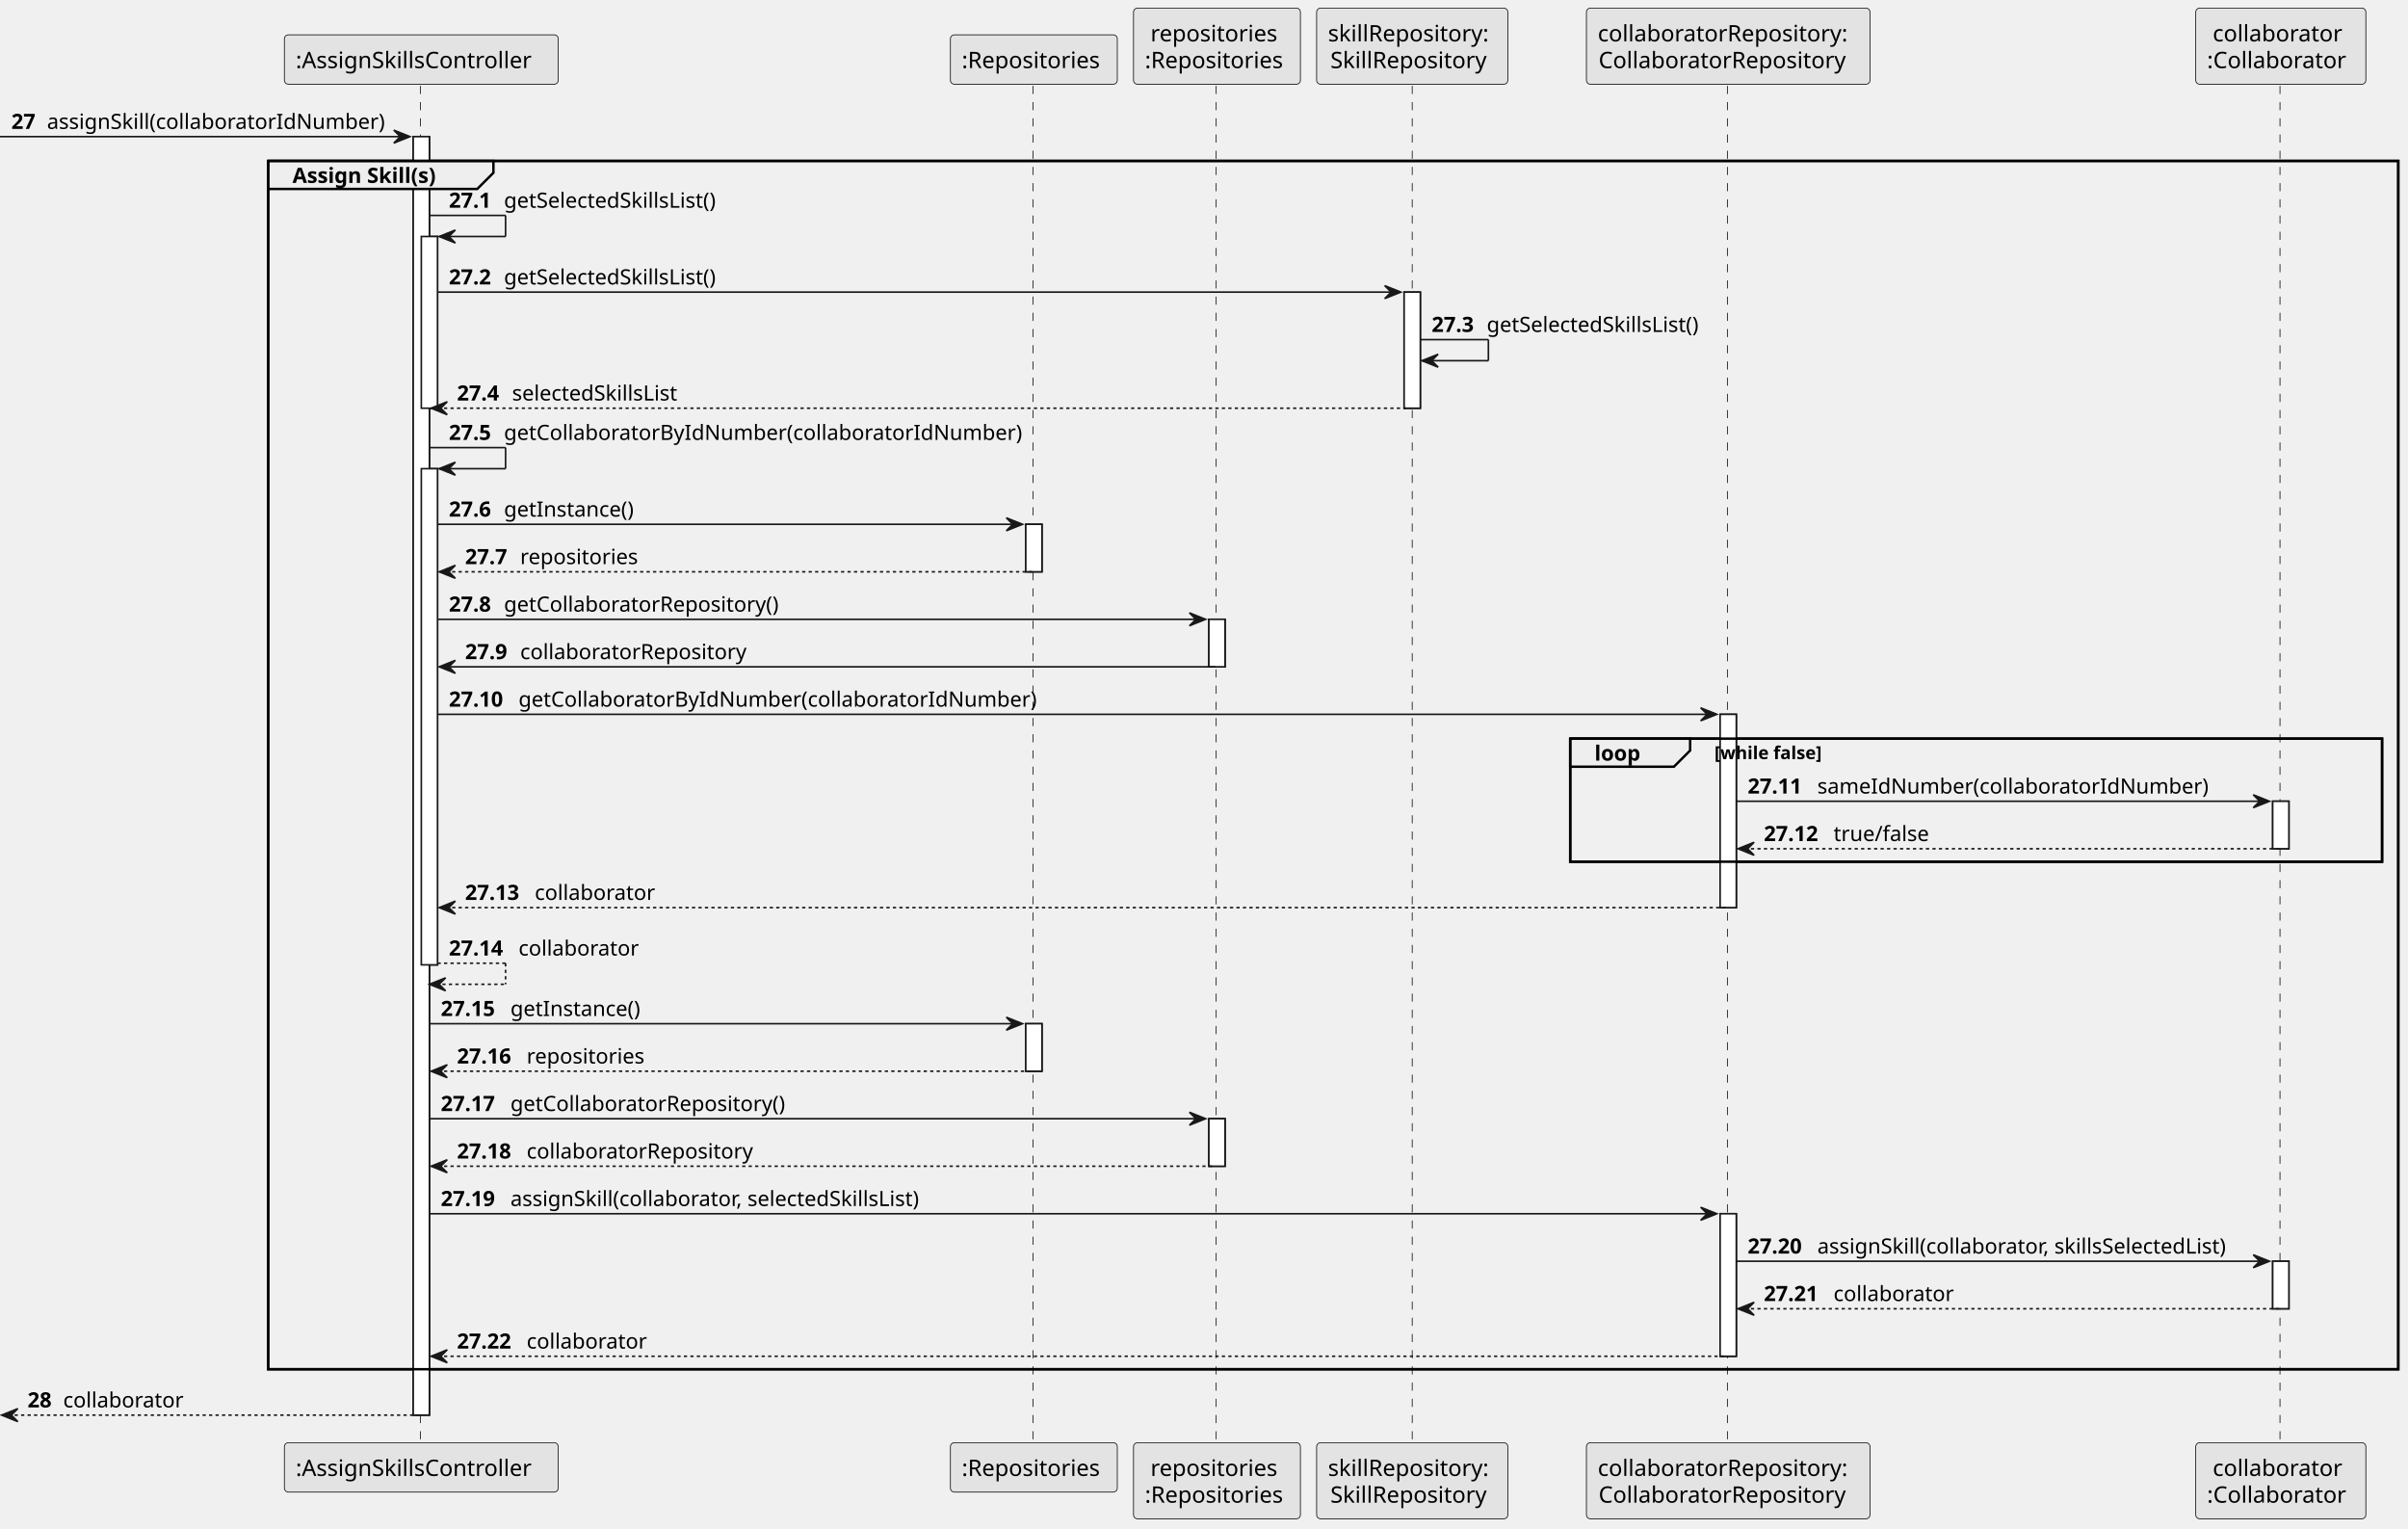
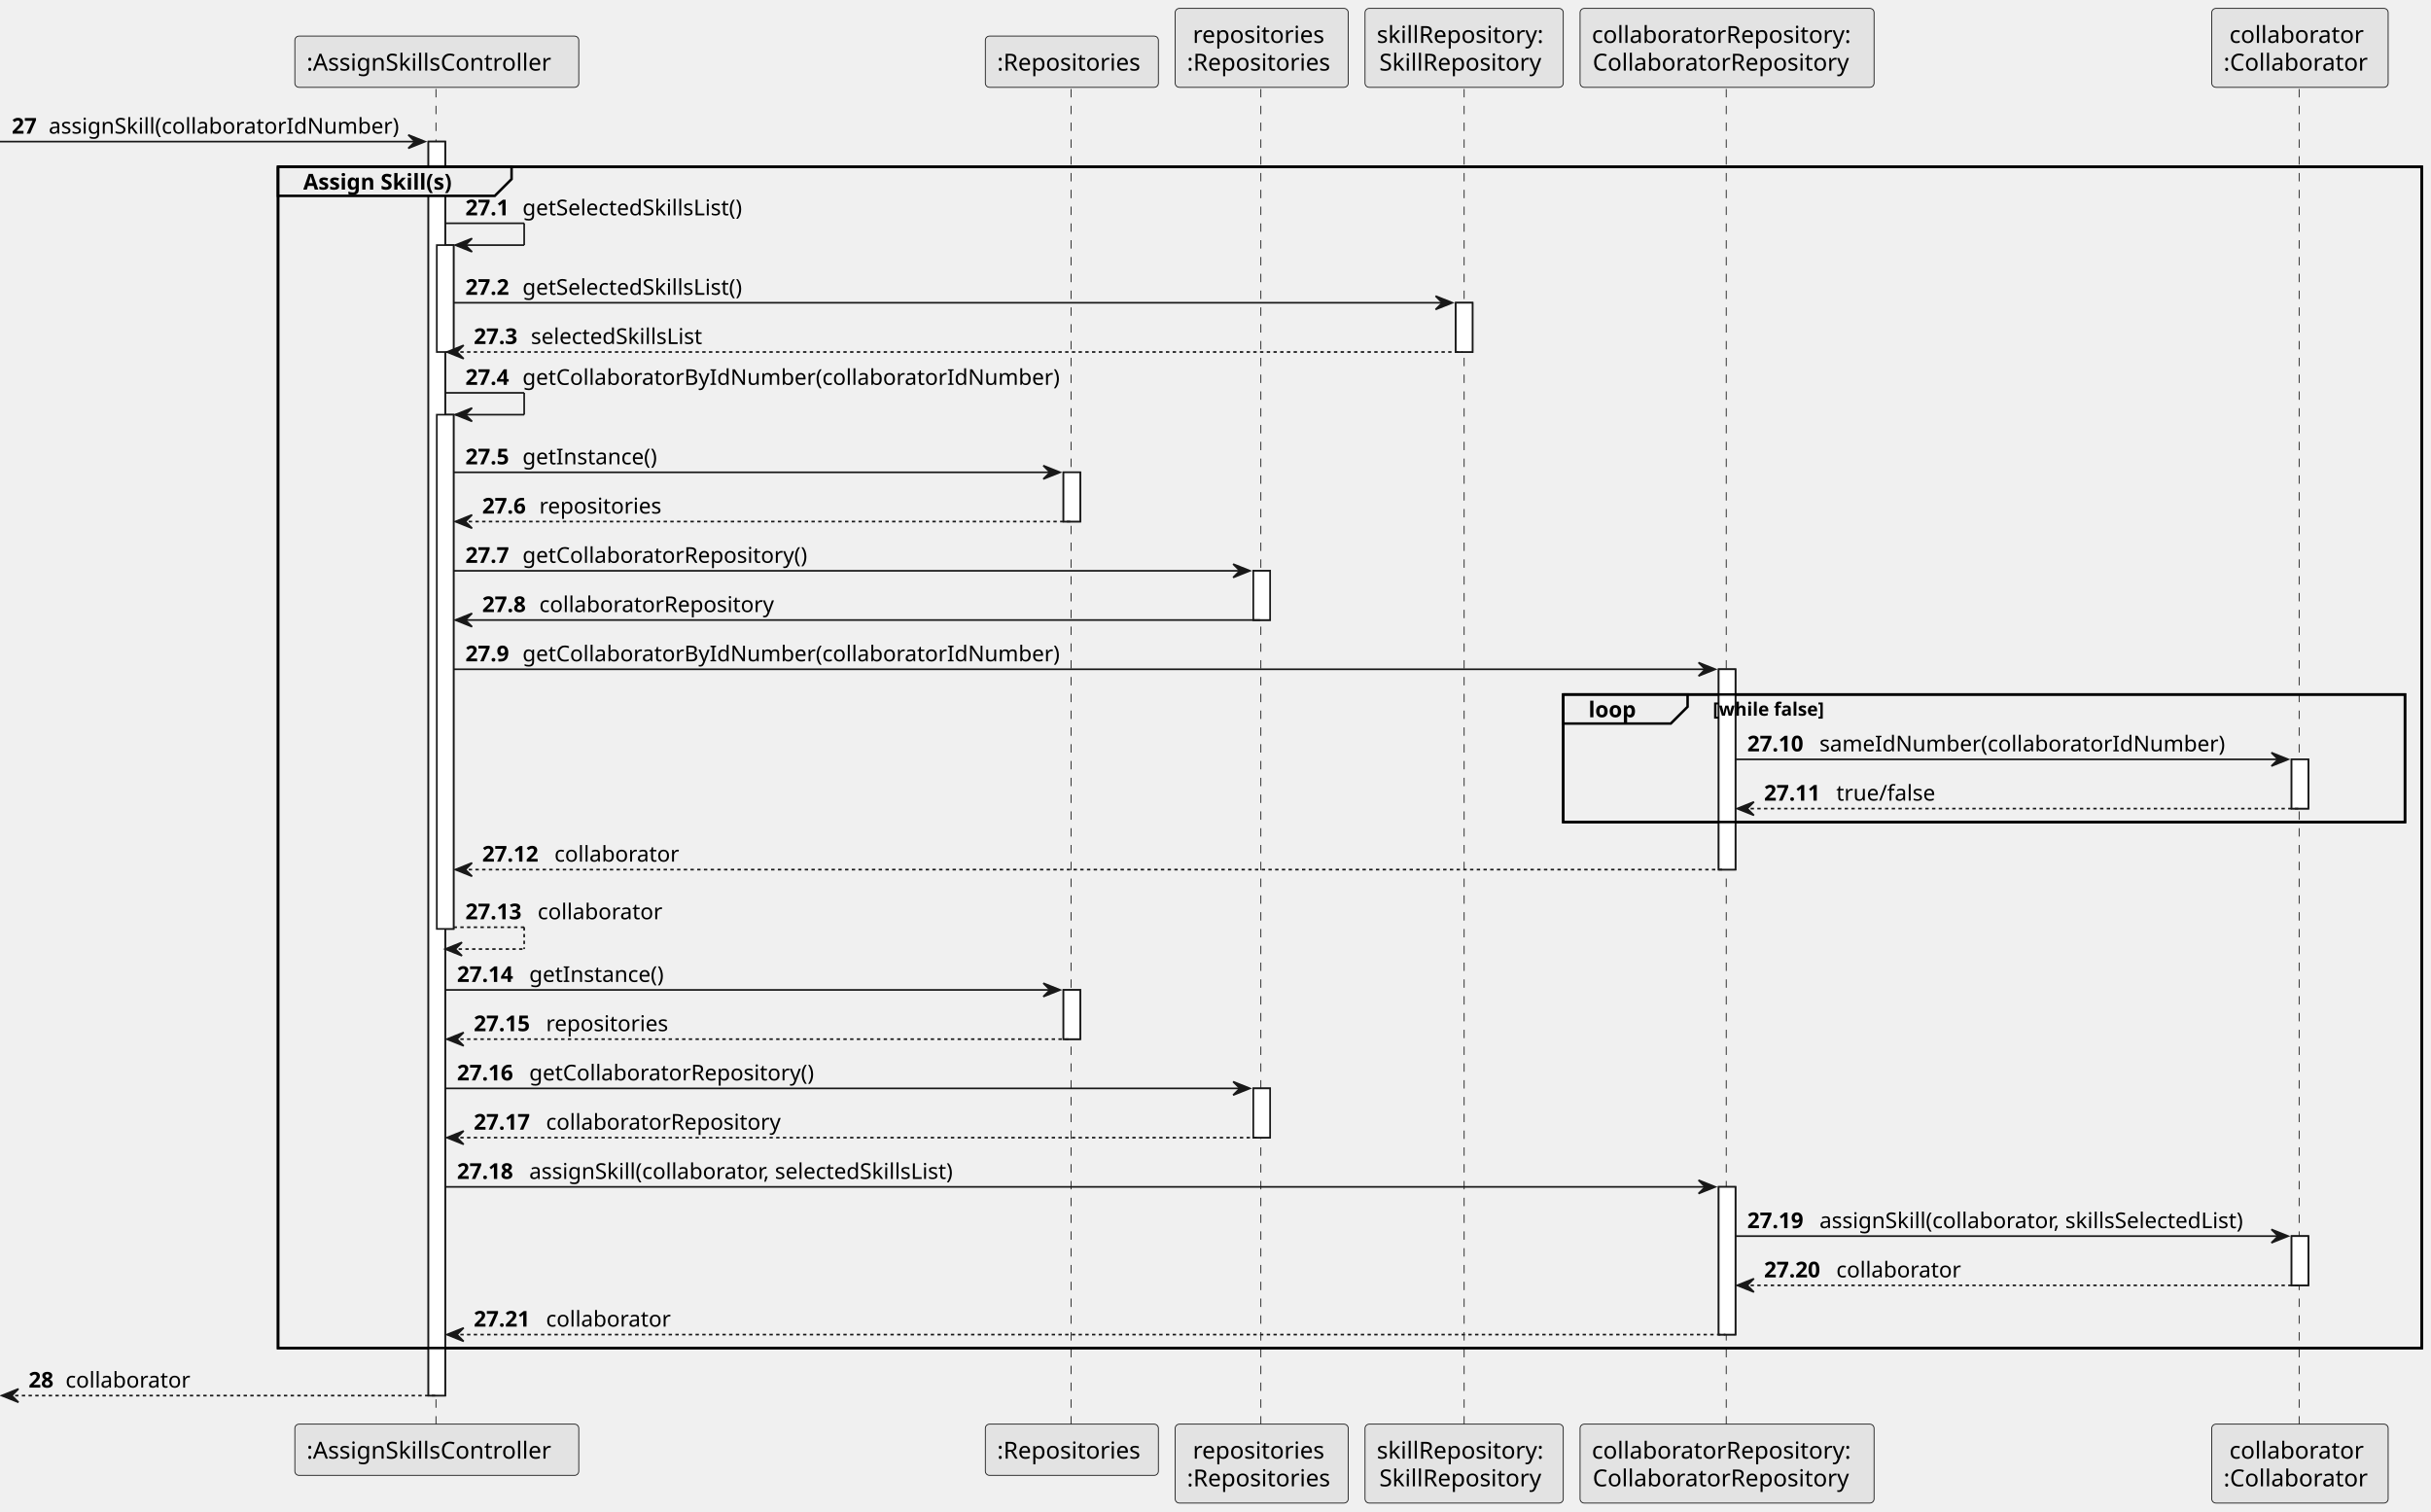
- <svg xmlns="http://www.w3.org/2000/svg" contentStyleType="text/css" height="943px" preserveAspectRatio="none" style="width:1486px;height:943px;background:#FFFFFF;" version="1.1" viewBox="0 0 1486 943" width="1486px" zoomAndPan="magnify">
+ <svg xmlns="http://www.w3.org/2000/svg" contentStyleType="text/css" height="900px" preserveAspectRatio="none" style="width:1447px;height:900px;background:#FFFFFF;" version="1.1" viewBox="0 0 1447 900" width="1447px" zoomAndPan="magnify">
  <defs />
  <g>
-     <rect fill="#FFFFFF" height="788.764" style="stroke:#181818;stroke-width:1.0;" width="10" x="255" y="84.287" />
-     <rect fill="#FFFFFF" height="105.932" style="stroke:#181818;stroke-width:1.0;" width="10" x="260" y="145.908" />
-     <rect fill="#FFFFFF" height="306.106" style="stroke:#181818;stroke-width:1.0;" width="10" x="260" y="289.15" />
-     <rect fill="#FFFFFF" height="29.311" style="stroke:#181818;stroke-width:1.0;" width="10" x="633" y="323.461" />
-     <rect fill="#FFFFFF" height="29.311" style="stroke:#181818;stroke-width:1.0;" width="10" x="633" y="631.566" />
-     <rect fill="#FFFFFF" height="29.311" style="stroke:#181818;stroke-width:1.0;" width="10" x="746" y="382.082" />
-     <rect fill="#FFFFFF" height="29.311" style="stroke:#181818;stroke-width:1.0;" width="10" x="746" y="690.188" />
-     <rect fill="#FFFFFF" height="71.621" style="stroke:#181818;stroke-width:1.0;" width="10" x="866.5" y="180.219" />
-     <rect fill="#FFFFFF" height="119.242" style="stroke:#181818;stroke-width:1.0;" width="10" x="1061.5" y="440.703" />
-     <rect fill="#FFFFFF" height="87.932" style="stroke:#181818;stroke-width:1.0;" width="10" x="1061.5" y="748.809" />
-     <rect fill="#FFFFFF" height="29.311" style="stroke:#181818;stroke-width:1.0;" width="10" x="1402.5" y="494.324" />
-     <rect fill="#FFFFFF" height="29.311" style="stroke:#181818;stroke-width:1.0;" width="10" x="1402.5" y="778.119" />
-     <rect fill="none" height="745.453" style="stroke:#000000;stroke-width:1.5;" width="1314.5" x="165.5" y="99.287" />
-     <rect fill="none" height="75.932" style="stroke:#000000;stroke-width:1.5;" width="501" x="969" y="455.703" />
-     <line style="stroke:#181818;stroke-width:0.5;stroke-dasharray:5.0,5.0;" x1="259.5" x2="259.5" y1="52.977" y2="891.051" />
-     <line style="stroke:#181818;stroke-width:0.5;stroke-dasharray:5.0,5.0;" x1="637.5" x2="637.5" y1="52.977" y2="891.051" />
-     <line style="stroke:#181818;stroke-width:0.5;stroke-dasharray:5.0,5.0;" x1="750.5" x2="750.5" y1="52.977" y2="891.051" />
-     <line style="stroke:#181818;stroke-width:0.5;stroke-dasharray:5.0,5.0;" x1="871.5" x2="871.5" y1="52.977" y2="891.051" />
-     <line style="stroke:#181818;stroke-width:0.5;stroke-dasharray:5.0,5.0;" x1="1066" x2="1066" y1="52.977" y2="891.051" />
-     <line style="stroke:#181818;stroke-width:0.5;stroke-dasharray:5.0,5.0;" x1="1407" x2="1407" y1="52.977" y2="891.051" />
+     <rect fill="#FFFFFF" height="746.453" style="stroke:#181818;stroke-width:1.0;" width="10" x="255" y="84.287" />
+     <rect fill="#FFFFFF" height="63.621" style="stroke:#181818;stroke-width:1.0;" width="10" x="260" y="145.908" />
+     <rect fill="#FFFFFF" height="306.106" style="stroke:#181818;stroke-width:1.0;" width="10" x="260" y="246.84" />
+     <rect fill="#FFFFFF" height="29.311" style="stroke:#181818;stroke-width:1.0;" width="10" x="633" y="281.15" />
+     <rect fill="#FFFFFF" height="29.311" style="stroke:#181818;stroke-width:1.0;" width="10" x="633" y="589.256" />
+     <rect fill="#FFFFFF" height="29.311" style="stroke:#181818;stroke-width:1.0;" width="10" x="746" y="339.772" />
+     <rect fill="#FFFFFF" height="29.311" style="stroke:#181818;stroke-width:1.0;" width="10" x="746" y="647.877" />
+     <rect fill="#FFFFFF" height="29.311" style="stroke:#181818;stroke-width:1.0;" width="10" x="866.5" y="180.219" />
+     <rect fill="#FFFFFF" height="119.242" style="stroke:#181818;stroke-width:1.0;" width="10" x="1023" y="398.393" />
+     <rect fill="#FFFFFF" height="87.932" style="stroke:#181818;stroke-width:1.0;" width="10" x="1023" y="706.498" />
+     <rect fill="#FFFFFF" height="29.311" style="stroke:#181818;stroke-width:1.0;" width="10" x="1364" y="452.014" />
+     <rect fill="#FFFFFF" height="29.311" style="stroke:#181818;stroke-width:1.0;" width="10" x="1364" y="735.809" />
+     <rect fill="none" height="703.143" style="stroke:#000000;stroke-width:1.5;" width="1276" x="165.5" y="99.287" />
+     <rect fill="none" height="75.932" style="stroke:#000000;stroke-width:1.5;" width="501" x="930.5" y="413.393" />
+     <line style="stroke:#181818;stroke-width:0.5;stroke-dasharray:5.0,5.0;" x1="259.5" x2="259.5" y1="52.977" y2="848.74" />
+     <line style="stroke:#181818;stroke-width:0.5;stroke-dasharray:5.0,5.0;" x1="637.5" x2="637.5" y1="52.977" y2="848.74" />
+     <line style="stroke:#181818;stroke-width:0.5;stroke-dasharray:5.0,5.0;" x1="750.5" x2="750.5" y1="52.977" y2="848.74" />
+     <line style="stroke:#181818;stroke-width:0.5;stroke-dasharray:5.0,5.0;" x1="871.5" x2="871.5" y1="52.977" y2="848.74" />
+     <line style="stroke:#181818;stroke-width:0.5;stroke-dasharray:5.0,5.0;" x1="1027.5" x2="1027.5" y1="52.977" y2="848.74" />
+     <line style="stroke:#181818;stroke-width:0.5;stroke-dasharray:5.0,5.0;" x1="1368.5" x2="1368.5" y1="52.977" y2="848.74" />
    <rect fill="#E3E3E3" height="30.488" rx="2.5" ry="2.5" style="stroke:#181818;stroke-width:0.5;" width="169" x="175.5" y="21.488" />
    <text fill="#000000" font-family="sans-serif" font-size="14" lengthAdjust="spacing" textLength="155" x="182.5" y="42.023">:AssignSkillsController</text>
-     <rect fill="#E3E3E3" height="30.488" rx="2.5" ry="2.5" style="stroke:#181818;stroke-width:0.5;" width="169" x="175.5" y="890.051" />
-     <text fill="#000000" font-family="sans-serif" font-size="14" lengthAdjust="spacing" textLength="155" x="182.5" y="910.586">:AssignSkillsController</text>
+     <rect fill="#E3E3E3" height="30.488" rx="2.5" ry="2.5" style="stroke:#181818;stroke-width:0.5;" width="169" x="175.5" y="847.74" />
+     <text fill="#000000" font-family="sans-serif" font-size="14" lengthAdjust="spacing" textLength="155" x="182.5" y="868.275">:AssignSkillsController</text>
    <rect fill="#E3E3E3" height="30.488" rx="2.5" ry="2.5" style="stroke:#181818;stroke-width:0.5;" width="103" x="586.5" y="21.488" />
    <text fill="#000000" font-family="sans-serif" font-size="14" lengthAdjust="spacing" textLength="89" x="593.5" y="42.023">:Repositories</text>
-     <rect fill="#E3E3E3" height="30.488" rx="2.5" ry="2.5" style="stroke:#181818;stroke-width:0.5;" width="103" x="586.5" y="890.051" />
-     <text fill="#000000" font-family="sans-serif" font-size="14" lengthAdjust="spacing" textLength="89" x="593.5" y="910.586">:Repositories</text>
+     <rect fill="#E3E3E3" height="30.488" rx="2.5" ry="2.5" style="stroke:#181818;stroke-width:0.5;" width="103" x="586.5" y="847.74" />
+     <text fill="#000000" font-family="sans-serif" font-size="14" lengthAdjust="spacing" textLength="89" x="593.5" y="868.275">:Repositories</text>
    <rect fill="#E3E3E3" height="46.977" rx="2.5" ry="2.5" style="stroke:#181818;stroke-width:0.5;" width="103" x="699.5" y="5" />
    <text fill="#000000" font-family="sans-serif" font-size="14" lengthAdjust="spacing" textLength="82" x="710" y="25.535">repositories</text>
    <text fill="#000000" font-family="sans-serif" font-size="14" lengthAdjust="spacing" textLength="89" x="706.5" y="42.023">:Repositories</text>
-     <rect fill="#E3E3E3" height="46.977" rx="2.5" ry="2.5" style="stroke:#181818;stroke-width:0.5;" width="103" x="699.5" y="890.051" />
-     <text fill="#000000" font-family="sans-serif" font-size="14" lengthAdjust="spacing" textLength="82" x="710" y="910.586">repositories</text>
-     <text fill="#000000" font-family="sans-serif" font-size="14" lengthAdjust="spacing" textLength="89" x="706.5" y="927.074">:Repositories</text>
+     <rect fill="#E3E3E3" height="46.977" rx="2.5" ry="2.5" style="stroke:#181818;stroke-width:0.5;" width="103" x="699.5" y="847.74" />
+     <text fill="#000000" font-family="sans-serif" font-size="14" lengthAdjust="spacing" textLength="82" x="710" y="868.275">repositories</text>
+     <text fill="#000000" font-family="sans-serif" font-size="14" lengthAdjust="spacing" textLength="89" x="706.5" y="884.764">:Repositories</text>
    <rect fill="#E3E3E3" height="46.977" rx="2.5" ry="2.5" style="stroke:#181818;stroke-width:0.5;" width="118" x="812.5" y="5" />
    <text fill="#000000" font-family="sans-serif" font-size="14" lengthAdjust="spacing" textLength="104" x="819.5" y="25.535">skillRepository:</text>
    <text fill="#000000" font-family="sans-serif" font-size="14" lengthAdjust="spacing" textLength="101" x="821" y="42.023">SkillRepository</text>
-     <rect fill="#E3E3E3" height="46.977" rx="2.5" ry="2.5" style="stroke:#181818;stroke-width:0.5;" width="118" x="812.5" y="890.051" />
-     <text fill="#000000" font-family="sans-serif" font-size="14" lengthAdjust="spacing" textLength="104" x="819.5" y="910.586">skillRepository:</text>
-     <text fill="#000000" font-family="sans-serif" font-size="14" lengthAdjust="spacing" textLength="101" x="821" y="927.074">SkillRepository</text>
-     <rect fill="#E3E3E3" height="46.977" rx="2.5" ry="2.5" style="stroke:#181818;stroke-width:0.5;" width="175" x="979" y="5" />
-     <text fill="#000000" font-family="sans-serif" font-size="14" lengthAdjust="spacing" textLength="161" x="986" y="25.535">collaboratorRepository:</text>
-     <text fill="#000000" font-family="sans-serif" font-size="14" lengthAdjust="spacing" textLength="160" x="986.5" y="42.023">CollaboratorRepository</text>
-     <rect fill="#E3E3E3" height="46.977" rx="2.5" ry="2.5" style="stroke:#181818;stroke-width:0.5;" width="175" x="979" y="890.051" />
-     <text fill="#000000" font-family="sans-serif" font-size="14" lengthAdjust="spacing" textLength="161" x="986" y="910.586">collaboratorRepository:</text>
-     <text fill="#000000" font-family="sans-serif" font-size="14" lengthAdjust="spacing" textLength="160" x="986.5" y="927.074">CollaboratorRepository</text>
-     <rect fill="#E3E3E3" height="46.977" rx="2.5" ry="2.5" style="stroke:#181818;stroke-width:0.5;" width="105" x="1355" y="5" />
-     <text fill="#000000" font-family="sans-serif" font-size="14" lengthAdjust="spacing" textLength="84" x="1365.5" y="25.535">collaborator</text>
-     <text fill="#000000" font-family="sans-serif" font-size="14" lengthAdjust="spacing" textLength="91" x="1362" y="42.023">:Collaborator</text>
-     <rect fill="#E3E3E3" height="46.977" rx="2.5" ry="2.5" style="stroke:#181818;stroke-width:0.5;" width="105" x="1355" y="890.051" />
-     <text fill="#000000" font-family="sans-serif" font-size="14" lengthAdjust="spacing" textLength="84" x="1365.5" y="910.586">collaborator</text>
-     <text fill="#000000" font-family="sans-serif" font-size="14" lengthAdjust="spacing" textLength="91" x="1362" y="927.074">:Collaborator</text>
-     <rect fill="#FFFFFF" height="788.764" style="stroke:#181818;stroke-width:1.0;" width="10" x="255" y="84.287" />
-     <rect fill="#FFFFFF" height="105.932" style="stroke:#181818;stroke-width:1.0;" width="10" x="260" y="145.908" />
-     <rect fill="#FFFFFF" height="306.106" style="stroke:#181818;stroke-width:1.0;" width="10" x="260" y="289.15" />
-     <rect fill="#FFFFFF" height="29.311" style="stroke:#181818;stroke-width:1.0;" width="10" x="633" y="323.461" />
-     <rect fill="#FFFFFF" height="29.311" style="stroke:#181818;stroke-width:1.0;" width="10" x="633" y="631.566" />
-     <rect fill="#FFFFFF" height="29.311" style="stroke:#181818;stroke-width:1.0;" width="10" x="746" y="382.082" />
-     <rect fill="#FFFFFF" height="29.311" style="stroke:#181818;stroke-width:1.0;" width="10" x="746" y="690.188" />
-     <rect fill="#FFFFFF" height="71.621" style="stroke:#181818;stroke-width:1.0;" width="10" x="866.5" y="180.219" />
-     <rect fill="#FFFFFF" height="119.242" style="stroke:#181818;stroke-width:1.0;" width="10" x="1061.5" y="440.703" />
-     <rect fill="#FFFFFF" height="87.932" style="stroke:#181818;stroke-width:1.0;" width="10" x="1061.5" y="748.809" />
-     <rect fill="#FFFFFF" height="29.311" style="stroke:#181818;stroke-width:1.0;" width="10" x="1402.5" y="494.324" />
-     <rect fill="#FFFFFF" height="29.311" style="stroke:#181818;stroke-width:1.0;" width="10" x="1402.5" y="778.119" />
+     <rect fill="#E3E3E3" height="46.977" rx="2.5" ry="2.5" style="stroke:#181818;stroke-width:0.5;" width="118" x="812.5" y="847.74" />
+     <text fill="#000000" font-family="sans-serif" font-size="14" lengthAdjust="spacing" textLength="104" x="819.5" y="868.275">skillRepository:</text>
+     <text fill="#000000" font-family="sans-serif" font-size="14" lengthAdjust="spacing" textLength="101" x="821" y="884.764">SkillRepository</text>
+     <rect fill="#E3E3E3" height="46.977" rx="2.5" ry="2.5" style="stroke:#181818;stroke-width:0.5;" width="175" x="940.5" y="5" />
+     <text fill="#000000" font-family="sans-serif" font-size="14" lengthAdjust="spacing" textLength="161" x="947.5" y="25.535">collaboratorRepository:</text>
+     <text fill="#000000" font-family="sans-serif" font-size="14" lengthAdjust="spacing" textLength="160" x="948" y="42.023">CollaboratorRepository</text>
+     <rect fill="#E3E3E3" height="46.977" rx="2.5" ry="2.5" style="stroke:#181818;stroke-width:0.5;" width="175" x="940.5" y="847.74" />
+     <text fill="#000000" font-family="sans-serif" font-size="14" lengthAdjust="spacing" textLength="161" x="947.5" y="868.275">collaboratorRepository:</text>
+     <text fill="#000000" font-family="sans-serif" font-size="14" lengthAdjust="spacing" textLength="160" x="948" y="884.764">CollaboratorRepository</text>
+     <rect fill="#E3E3E3" height="46.977" rx="2.5" ry="2.5" style="stroke:#181818;stroke-width:0.5;" width="105" x="1316.5" y="5" />
+     <text fill="#000000" font-family="sans-serif" font-size="14" lengthAdjust="spacing" textLength="84" x="1327" y="25.535">collaborator</text>
+     <text fill="#000000" font-family="sans-serif" font-size="14" lengthAdjust="spacing" textLength="91" x="1323.5" y="42.023">:Collaborator</text>
+     <rect fill="#E3E3E3" height="46.977" rx="2.5" ry="2.5" style="stroke:#181818;stroke-width:0.5;" width="105" x="1316.5" y="847.74" />
+     <text fill="#000000" font-family="sans-serif" font-size="14" lengthAdjust="spacing" textLength="84" x="1327" y="868.275">collaborator</text>
+     <text fill="#000000" font-family="sans-serif" font-size="14" lengthAdjust="spacing" textLength="91" x="1323.5" y="884.764">:Collaborator</text>
+     <rect fill="#FFFFFF" height="746.453" style="stroke:#181818;stroke-width:1.0;" width="10" x="255" y="84.287" />
+     <rect fill="#FFFFFF" height="63.621" style="stroke:#181818;stroke-width:1.0;" width="10" x="260" y="145.908" />
+     <rect fill="#FFFFFF" height="306.106" style="stroke:#181818;stroke-width:1.0;" width="10" x="260" y="246.84" />
+     <rect fill="#FFFFFF" height="29.311" style="stroke:#181818;stroke-width:1.0;" width="10" x="633" y="281.15" />
+     <rect fill="#FFFFFF" height="29.311" style="stroke:#181818;stroke-width:1.0;" width="10" x="633" y="589.256" />
+     <rect fill="#FFFFFF" height="29.311" style="stroke:#181818;stroke-width:1.0;" width="10" x="746" y="339.772" />
+     <rect fill="#FFFFFF" height="29.311" style="stroke:#181818;stroke-width:1.0;" width="10" x="746" y="647.877" />
+     <rect fill="#FFFFFF" height="29.311" style="stroke:#181818;stroke-width:1.0;" width="10" x="866.5" y="180.219" />
+     <rect fill="#FFFFFF" height="119.242" style="stroke:#181818;stroke-width:1.0;" width="10" x="1023" y="398.393" />
+     <rect fill="#FFFFFF" height="87.932" style="stroke:#181818;stroke-width:1.0;" width="10" x="1023" y="706.498" />
+     <rect fill="#FFFFFF" height="29.311" style="stroke:#181818;stroke-width:1.0;" width="10" x="1364" y="452.014" />
+     <rect fill="#FFFFFF" height="29.311" style="stroke:#181818;stroke-width:1.0;" width="10" x="1364" y="735.809" />
    <polygon fill="#181818" points="243,80.287,253,84.287,243,88.287,247,84.287" style="stroke:#181818;stroke-width:1.0;" />
    <line style="stroke:#181818;stroke-width:1.0;" x1="0" x2="249" y1="84.287" y2="84.287" />
    <text fill="#000000" font-family="sans-serif" font-size="13" font-weight="bold" lengthAdjust="spacing" textLength="18" x="7" y="79.545">27</text>
    <text fill="#000000" font-family="sans-serif" font-size="13" lengthAdjust="spacing" textLength="214" x="29" y="79.545">assignSkill(collaboratorIdNumber)</text>
    <path d="M165.5,99.287 L304.5,99.287 L304.5,106.598 L294.5,116.598 L165.5,116.598 L165.5,99.287 " fill="#EEEEEE" style="stroke:#000000;stroke-width:1.5;" />
-     <rect fill="none" height="745.453" style="stroke:#000000;stroke-width:1.5;" width="1314.5" x="165.5" y="99.287" />
+     <rect fill="none" height="703.143" style="stroke:#000000;stroke-width:1.5;" width="1276" x="165.5" y="99.287" />
    <text fill="#000000" font-family="sans-serif" font-size="13" font-weight="bold" lengthAdjust="spacing" textLength="94" x="180.5" y="112.856">Assign Skill(s)</text>
    <line style="stroke:#181818;stroke-width:1.0;" x1="265" x2="312" y1="132.908" y2="132.908" />
    <line style="stroke:#181818;stroke-width:1.0;" x1="312" x2="312" y1="132.908" y2="145.908" />
    <line style="stroke:#181818;stroke-width:1.0;" x1="271" x2="312" y1="145.908" y2="145.908" />
    <polygon fill="#181818" points="281,141.908,271,145.908,281,149.908,277,145.908" style="stroke:#181818;stroke-width:1.0;" />
    <text fill="#000000" font-family="sans-serif" font-size="13" font-weight="bold" lengthAdjust="spacing" textLength="30" x="277" y="128.166">27.1</text>
    <text fill="#000000" font-family="sans-serif" font-size="13" lengthAdjust="spacing" textLength="137" x="311" y="128.166">getSelectedSkillsList()</text>
    <polygon fill="#181818" points="854.5,176.219,864.5,180.219,854.5,184.219,858.5,180.219" style="stroke:#181818;stroke-width:1.0;" />
    <line style="stroke:#181818;stroke-width:1.0;" x1="270" x2="860.5" y1="180.219" y2="180.219" />
    <text fill="#000000" font-family="sans-serif" font-size="13" font-weight="bold" lengthAdjust="spacing" textLength="30" x="277" y="175.477">27.2</text>
    <text fill="#000000" font-family="sans-serif" font-size="13" lengthAdjust="spacing" textLength="137" x="311" y="175.477">getSelectedSkillsList()</text>
-     <line style="stroke:#181818;stroke-width:1.0;" x1="876.5" x2="918.5" y1="209.529" y2="209.529" />
-     <line style="stroke:#181818;stroke-width:1.0;" x1="918.5" x2="918.5" y1="209.529" y2="222.529" />
-     <line style="stroke:#181818;stroke-width:1.0;" x1="877.5" x2="918.5" y1="222.529" y2="222.529" />
-     <polygon fill="#181818" points="887.5,218.529,877.5,222.529,887.5,226.529,883.5,222.529" style="stroke:#181818;stroke-width:1.0;" />
-     <text fill="#000000" font-family="sans-serif" font-size="13" font-weight="bold" lengthAdjust="spacing" textLength="30" x="883.5" y="204.787">27.3</text>
-     <text fill="#000000" font-family="sans-serif" font-size="13" lengthAdjust="spacing" textLength="137" x="917.5" y="204.787">getSelectedSkillsList()</text>
-     <polygon fill="#181818" points="276,247.84,266,251.84,276,255.84,272,251.84" style="stroke:#181818;stroke-width:1.0;" />
-     <line style="stroke:#181818;stroke-width:1.0;stroke-dasharray:2.0,2.0;" x1="270" x2="870.5" y1="251.84" y2="251.84" />
-     <text fill="#000000" font-family="sans-serif" font-size="13" font-weight="bold" lengthAdjust="spacing" textLength="30" x="282" y="247.098">27.4</text>
-     <text fill="#000000" font-family="sans-serif" font-size="13" lengthAdjust="spacing" textLength="109" x="316" y="247.098">selectedSkillsList</text>
-     <line style="stroke:#181818;stroke-width:1.0;" x1="265" x2="312" y1="276.15" y2="276.15" />
-     <line style="stroke:#181818;stroke-width:1.0;" x1="312" x2="312" y1="276.15" y2="289.15" />
-     <line style="stroke:#181818;stroke-width:1.0;" x1="271" x2="312" y1="289.15" y2="289.15" />
-     <polygon fill="#181818" points="281,285.15,271,289.15,281,293.15,277,289.15" style="stroke:#181818;stroke-width:1.0;" />
-     <text fill="#000000" font-family="sans-serif" font-size="13" font-weight="bold" lengthAdjust="spacing" textLength="30" x="277" y="271.408">27.5</text>
-     <text fill="#000000" font-family="sans-serif" font-size="13" lengthAdjust="spacing" textLength="320" x="311" y="271.408">getCollaboratorByIdNumber(collaboratorIdNumber)</text>
-     <polygon fill="#181818" points="621,319.461,631,323.461,621,327.461,625,323.461" style="stroke:#181818;stroke-width:1.0;" />
-     <line style="stroke:#181818;stroke-width:1.0;" x1="270" x2="627" y1="323.461" y2="323.461" />
-     <text fill="#000000" font-family="sans-serif" font-size="13" font-weight="bold" lengthAdjust="spacing" textLength="30" x="277" y="318.719">27.6</text>
-     <text fill="#000000" font-family="sans-serif" font-size="13" lengthAdjust="spacing" textLength="81" x="311" y="318.719">getInstance()</text>
-     <polygon fill="#181818" points="281,348.772,271,352.772,281,356.772,277,352.772" style="stroke:#181818;stroke-width:1.0;" />
-     <line style="stroke:#181818;stroke-width:1.0;stroke-dasharray:2.0,2.0;" x1="275" x2="637" y1="352.772" y2="352.772" />
-     <text fill="#000000" font-family="sans-serif" font-size="13" font-weight="bold" lengthAdjust="spacing" textLength="30" x="287" y="348.029">27.7</text>
-     <text fill="#000000" font-family="sans-serif" font-size="13" lengthAdjust="spacing" textLength="75" x="321" y="348.029">repositories</text>
-     <polygon fill="#181818" points="734,378.082,744,382.082,734,386.082,738,382.082" style="stroke:#181818;stroke-width:1.0;" />
-     <line style="stroke:#181818;stroke-width:1.0;" x1="270" x2="740" y1="382.082" y2="382.082" />
-     <text fill="#000000" font-family="sans-serif" font-size="13" font-weight="bold" lengthAdjust="spacing" textLength="30" x="277" y="377.34">27.8</text>
-     <text fill="#000000" font-family="sans-serif" font-size="13" lengthAdjust="spacing" textLength="173" x="311" y="377.34">getCollaboratorRepository()</text>
-     <polygon fill="#181818" points="281,407.393,271,411.393,281,415.393,277,411.393" style="stroke:#181818;stroke-width:1.0;" />
-     <line style="stroke:#181818;stroke-width:1.0;" x1="275" x2="750" y1="411.393" y2="411.393" />
-     <text fill="#000000" font-family="sans-serif" font-size="13" font-weight="bold" lengthAdjust="spacing" textLength="30" x="287" y="406.65">27.9</text>
-     <text fill="#000000" font-family="sans-serif" font-size="13" lengthAdjust="spacing" textLength="143" x="321" y="406.65">collaboratorRepository</text>
-     <polygon fill="#181818" points="1049.5,436.703,1059.5,440.703,1049.5,444.703,1053.5,440.703" style="stroke:#181818;stroke-width:1.0;" />
-     <line style="stroke:#181818;stroke-width:1.0;" x1="270" x2="1055.5" y1="440.703" y2="440.703" />
-     <text fill="#000000" font-family="sans-serif" font-size="13" font-weight="bold" lengthAdjust="spacing" textLength="39" x="277" y="435.961">27.10</text>
-     <text fill="#000000" font-family="sans-serif" font-size="13" lengthAdjust="spacing" textLength="320" x="320" y="435.961">getCollaboratorByIdNumber(collaboratorIdNumber)</text>
-     <path d="M969,455.703 L1043,455.703 L1043,463.014 L1033,473.014 L969,473.014 L969,455.703 " fill="#EEEEEE" style="stroke:#000000;stroke-width:1.5;" />
-     <rect fill="none" height="75.932" style="stroke:#000000;stroke-width:1.5;" width="501" x="969" y="455.703" />
-     <text fill="#000000" font-family="sans-serif" font-size="13" font-weight="bold" lengthAdjust="spacing" textLength="29" x="984" y="469.272">loop</text>
-     <text fill="#000000" font-family="sans-serif" font-size="11" font-weight="bold" lengthAdjust="spacing" textLength="69" x="1058" y="468.338">[while false]</text>
-     <polygon fill="#181818" points="1390.5,490.324,1400.5,494.324,1390.5,498.324,1394.5,494.324" style="stroke:#181818;stroke-width:1.0;" />
-     <line style="stroke:#181818;stroke-width:1.0;" x1="1071.5" x2="1396.5" y1="494.324" y2="494.324" />
-     <text fill="#000000" font-family="sans-serif" font-size="13" font-weight="bold" lengthAdjust="spacing" textLength="39" x="1078.5" y="489.582">27.11</text>
-     <text fill="#000000" font-family="sans-serif" font-size="13" lengthAdjust="spacing" textLength="241" x="1121.5" y="489.582">sameIdNumber(collaboratorIdNumber)</text>
-     <polygon fill="#181818" points="1082.5,519.635,1072.5,523.635,1082.5,527.635,1078.5,523.635" style="stroke:#181818;stroke-width:1.0;" />
-     <line style="stroke:#181818;stroke-width:1.0;stroke-dasharray:2.0,2.0;" x1="1076.5" x2="1406.5" y1="523.635" y2="523.635" />
-     <text fill="#000000" font-family="sans-serif" font-size="13" font-weight="bold" lengthAdjust="spacing" textLength="39" x="1088.5" y="518.893">27.12</text>
-     <text fill="#000000" font-family="sans-serif" font-size="13" lengthAdjust="spacing" textLength="62" x="1131.5" y="518.893">true/false</text>
-     <polygon fill="#181818" points="281,555.945,271,559.945,281,563.945,277,559.945" style="stroke:#181818;stroke-width:1.0;" />
-     <line style="stroke:#181818;stroke-width:1.0;stroke-dasharray:2.0,2.0;" x1="275" x2="1065.5" y1="559.945" y2="559.945" />
-     <text fill="#000000" font-family="sans-serif" font-size="13" font-weight="bold" lengthAdjust="spacing" textLength="39" x="287" y="555.203">27.13</text>
-     <text fill="#000000" font-family="sans-serif" font-size="13" lengthAdjust="spacing" textLength="76" x="330" y="555.203">collaborator</text>
-     <line style="stroke:#181818;stroke-width:1.0;stroke-dasharray:2.0,2.0;" x1="270" x2="312" y1="594.256" y2="594.256" />
-     <line style="stroke:#181818;stroke-width:1.0;stroke-dasharray:2.0,2.0;" x1="312" x2="312" y1="594.256" y2="607.256" />
-     <line style="stroke:#181818;stroke-width:1.0;stroke-dasharray:2.0,2.0;" x1="265" x2="312" y1="607.256" y2="607.256" />
-     <polygon fill="#181818" points="275,603.256,265,607.256,275,611.256,271,607.256" style="stroke:#181818;stroke-width:1.0;" />
-     <text fill="#000000" font-family="sans-serif" font-size="13" font-weight="bold" lengthAdjust="spacing" textLength="39" x="277" y="589.514">27.14</text>
-     <text fill="#000000" font-family="sans-serif" font-size="13" lengthAdjust="spacing" textLength="76" x="320" y="589.514">collaborator</text>
-     <polygon fill="#181818" points="621,627.566,631,631.566,621,635.566,625,631.566" style="stroke:#181818;stroke-width:1.0;" />
-     <line style="stroke:#181818;stroke-width:1.0;" x1="265" x2="627" y1="631.566" y2="631.566" />
-     <text fill="#000000" font-family="sans-serif" font-size="13" font-weight="bold" lengthAdjust="spacing" textLength="39" x="272" y="626.824">27.15</text>
-     <text fill="#000000" font-family="sans-serif" font-size="13" lengthAdjust="spacing" textLength="81" x="315" y="626.824">getInstance()</text>
-     <polygon fill="#181818" points="276,656.877,266,660.877,276,664.877,272,660.877" style="stroke:#181818;stroke-width:1.0;" />
-     <line style="stroke:#181818;stroke-width:1.0;stroke-dasharray:2.0,2.0;" x1="270" x2="637" y1="660.877" y2="660.877" />
-     <text fill="#000000" font-family="sans-serif" font-size="13" font-weight="bold" lengthAdjust="spacing" textLength="39" x="282" y="656.135">27.16</text>
-     <text fill="#000000" font-family="sans-serif" font-size="13" lengthAdjust="spacing" textLength="75" x="325" y="656.135">repositories</text>
-     <polygon fill="#181818" points="734,686.188,744,690.188,734,694.188,738,690.188" style="stroke:#181818;stroke-width:1.0;" />
-     <line style="stroke:#181818;stroke-width:1.0;" x1="265" x2="740" y1="690.188" y2="690.188" />
-     <text fill="#000000" font-family="sans-serif" font-size="13" font-weight="bold" lengthAdjust="spacing" textLength="39" x="272" y="685.445">27.17</text>
-     <text fill="#000000" font-family="sans-serif" font-size="13" lengthAdjust="spacing" textLength="173" x="315" y="685.445">getCollaboratorRepository()</text>
-     <polygon fill="#181818" points="276,715.498,266,719.498,276,723.498,272,719.498" style="stroke:#181818;stroke-width:1.0;" />
-     <line style="stroke:#181818;stroke-width:1.0;stroke-dasharray:2.0,2.0;" x1="270" x2="750" y1="719.498" y2="719.498" />
-     <text fill="#000000" font-family="sans-serif" font-size="13" font-weight="bold" lengthAdjust="spacing" textLength="39" x="282" y="714.756">27.18</text>
-     <text fill="#000000" font-family="sans-serif" font-size="13" lengthAdjust="spacing" textLength="143" x="325" y="714.756">collaboratorRepository</text>
-     <polygon fill="#181818" points="1049.5,744.809,1059.5,748.809,1049.5,752.809,1053.5,748.809" style="stroke:#181818;stroke-width:1.0;" />
-     <line style="stroke:#181818;stroke-width:1.0;" x1="265" x2="1055.5" y1="748.809" y2="748.809" />
-     <text fill="#000000" font-family="sans-serif" font-size="13" font-weight="bold" lengthAdjust="spacing" textLength="39" x="272" y="744.066">27.19</text>
-     <text fill="#000000" font-family="sans-serif" font-size="13" lengthAdjust="spacing" textLength="269" x="315" y="744.066">assignSkill(collaborator, selectedSkillsList)</text>
-     <polygon fill="#181818" points="1390.5,774.119,1400.5,778.119,1390.5,782.119,1394.5,778.119" style="stroke:#181818;stroke-width:1.0;" />
-     <line style="stroke:#181818;stroke-width:1.0;" x1="1071.5" x2="1396.5" y1="778.119" y2="778.119" />
-     <text fill="#000000" font-family="sans-serif" font-size="13" font-weight="bold" lengthAdjust="spacing" textLength="39" x="1078.5" y="773.377">27.20</text>
-     <text fill="#000000" font-family="sans-serif" font-size="13" lengthAdjust="spacing" textLength="269" x="1121.5" y="773.377">assignSkill(collaborator, skillsSelectedList)</text>
-     <polygon fill="#181818" points="1082.5,803.43,1072.5,807.43,1082.5,811.43,1078.5,807.43" style="stroke:#181818;stroke-width:1.0;" />
-     <line style="stroke:#181818;stroke-width:1.0;stroke-dasharray:2.0,2.0;" x1="1076.5" x2="1406.5" y1="807.43" y2="807.43" />
-     <text fill="#000000" font-family="sans-serif" font-size="13" font-weight="bold" lengthAdjust="spacing" textLength="39" x="1088.5" y="802.688">27.21</text>
-     <text fill="#000000" font-family="sans-serif" font-size="13" lengthAdjust="spacing" textLength="76" x="1131.5" y="802.688">collaborator</text>
-     <polygon fill="#181818" points="276,832.74,266,836.74,276,840.74,272,836.74" style="stroke:#181818;stroke-width:1.0;" />
-     <line style="stroke:#181818;stroke-width:1.0;stroke-dasharray:2.0,2.0;" x1="270" x2="1065.5" y1="836.74" y2="836.74" />
-     <text fill="#000000" font-family="sans-serif" font-size="13" font-weight="bold" lengthAdjust="spacing" textLength="39" x="282" y="831.998">27.22</text>
-     <text fill="#000000" font-family="sans-serif" font-size="13" lengthAdjust="spacing" textLength="76" x="325" y="831.998">collaborator</text>
-     <polygon fill="#181818" points="11,869.051,1,873.051,11,877.051,7,873.051" style="stroke:#181818;stroke-width:1.0;" />
-     <line style="stroke:#181818;stroke-width:1.0;stroke-dasharray:2.0,2.0;" x1="5" x2="259" y1="873.051" y2="873.051" />
-     <text fill="#000000" font-family="sans-serif" font-size="13" font-weight="bold" lengthAdjust="spacing" textLength="18" x="17" y="868.309">28</text>
-     <text fill="#000000" font-family="sans-serif" font-size="13" lengthAdjust="spacing" textLength="76" x="39" y="868.309">collaborator</text>
+     <polygon fill="#181818" points="276,205.529,266,209.529,276,213.529,272,209.529" style="stroke:#181818;stroke-width:1.0;" />
+     <line style="stroke:#181818;stroke-width:1.0;stroke-dasharray:2.0,2.0;" x1="270" x2="870.5" y1="209.529" y2="209.529" />
+     <text fill="#000000" font-family="sans-serif" font-size="13" font-weight="bold" lengthAdjust="spacing" textLength="30" x="282" y="204.787">27.3</text>
+     <text fill="#000000" font-family="sans-serif" font-size="13" lengthAdjust="spacing" textLength="109" x="316" y="204.787">selectedSkillsList</text>
+     <line style="stroke:#181818;stroke-width:1.0;" x1="265" x2="312" y1="233.84" y2="233.84" />
+     <line style="stroke:#181818;stroke-width:1.0;" x1="312" x2="312" y1="233.84" y2="246.84" />
+     <line style="stroke:#181818;stroke-width:1.0;" x1="271" x2="312" y1="246.84" y2="246.84" />
+     <polygon fill="#181818" points="281,242.84,271,246.84,281,250.84,277,246.84" style="stroke:#181818;stroke-width:1.0;" />
+     <text fill="#000000" font-family="sans-serif" font-size="13" font-weight="bold" lengthAdjust="spacing" textLength="30" x="277" y="229.098">27.4</text>
+     <text fill="#000000" font-family="sans-serif" font-size="13" lengthAdjust="spacing" textLength="320" x="311" y="229.098">getCollaboratorByIdNumber(collaboratorIdNumber)</text>
+     <polygon fill="#181818" points="621,277.15,631,281.15,621,285.15,625,281.15" style="stroke:#181818;stroke-width:1.0;" />
+     <line style="stroke:#181818;stroke-width:1.0;" x1="270" x2="627" y1="281.15" y2="281.15" />
+     <text fill="#000000" font-family="sans-serif" font-size="13" font-weight="bold" lengthAdjust="spacing" textLength="30" x="277" y="276.408">27.5</text>
+     <text fill="#000000" font-family="sans-serif" font-size="13" lengthAdjust="spacing" textLength="81" x="311" y="276.408">getInstance()</text>
+     <polygon fill="#181818" points="281,306.461,271,310.461,281,314.461,277,310.461" style="stroke:#181818;stroke-width:1.0;" />
+     <line style="stroke:#181818;stroke-width:1.0;stroke-dasharray:2.0,2.0;" x1="275" x2="637" y1="310.461" y2="310.461" />
+     <text fill="#000000" font-family="sans-serif" font-size="13" font-weight="bold" lengthAdjust="spacing" textLength="30" x="287" y="305.719">27.6</text>
+     <text fill="#000000" font-family="sans-serif" font-size="13" lengthAdjust="spacing" textLength="75" x="321" y="305.719">repositories</text>
+     <polygon fill="#181818" points="734,335.772,744,339.772,734,343.772,738,339.772" style="stroke:#181818;stroke-width:1.0;" />
+     <line style="stroke:#181818;stroke-width:1.0;" x1="270" x2="740" y1="339.772" y2="339.772" />
+     <text fill="#000000" font-family="sans-serif" font-size="13" font-weight="bold" lengthAdjust="spacing" textLength="30" x="277" y="335.029">27.7</text>
+     <text fill="#000000" font-family="sans-serif" font-size="13" lengthAdjust="spacing" textLength="173" x="311" y="335.029">getCollaboratorRepository()</text>
+     <polygon fill="#181818" points="281,365.082,271,369.082,281,373.082,277,369.082" style="stroke:#181818;stroke-width:1.0;" />
+     <line style="stroke:#181818;stroke-width:1.0;" x1="275" x2="750" y1="369.082" y2="369.082" />
+     <text fill="#000000" font-family="sans-serif" font-size="13" font-weight="bold" lengthAdjust="spacing" textLength="30" x="287" y="364.34">27.8</text>
+     <text fill="#000000" font-family="sans-serif" font-size="13" lengthAdjust="spacing" textLength="143" x="321" y="364.34">collaboratorRepository</text>
+     <polygon fill="#181818" points="1011,394.393,1021,398.393,1011,402.393,1015,398.393" style="stroke:#181818;stroke-width:1.0;" />
+     <line style="stroke:#181818;stroke-width:1.0;" x1="270" x2="1017" y1="398.393" y2="398.393" />
+     <text fill="#000000" font-family="sans-serif" font-size="13" font-weight="bold" lengthAdjust="spacing" textLength="30" x="277" y="393.65">27.9</text>
+     <text fill="#000000" font-family="sans-serif" font-size="13" lengthAdjust="spacing" textLength="320" x="311" y="393.65">getCollaboratorByIdNumber(collaboratorIdNumber)</text>
+     <path d="M930.5,413.393 L1004.5,413.393 L1004.5,420.703 L994.5,430.703 L930.5,430.703 L930.5,413.393 " fill="#EEEEEE" style="stroke:#000000;stroke-width:1.5;" />
+     <rect fill="none" height="75.932" style="stroke:#000000;stroke-width:1.5;" width="501" x="930.5" y="413.393" />
+     <text fill="#000000" font-family="sans-serif" font-size="13" font-weight="bold" lengthAdjust="spacing" textLength="29" x="945.5" y="426.961">loop</text>
+     <text fill="#000000" font-family="sans-serif" font-size="11" font-weight="bold" lengthAdjust="spacing" textLength="69" x="1019.5" y="426.027">[while false]</text>
+     <polygon fill="#181818" points="1352,448.014,1362,452.014,1352,456.014,1356,452.014" style="stroke:#181818;stroke-width:1.0;" />
+     <line style="stroke:#181818;stroke-width:1.0;" x1="1033" x2="1358" y1="452.014" y2="452.014" />
+     <text fill="#000000" font-family="sans-serif" font-size="13" font-weight="bold" lengthAdjust="spacing" textLength="39" x="1040" y="447.272">27.10</text>
+     <text fill="#000000" font-family="sans-serif" font-size="13" lengthAdjust="spacing" textLength="241" x="1083" y="447.272">sameIdNumber(collaboratorIdNumber)</text>
+     <polygon fill="#181818" points="1044,477.324,1034,481.324,1044,485.324,1040,481.324" style="stroke:#181818;stroke-width:1.0;" />
+     <line style="stroke:#181818;stroke-width:1.0;stroke-dasharray:2.0,2.0;" x1="1038" x2="1368" y1="481.324" y2="481.324" />
+     <text fill="#000000" font-family="sans-serif" font-size="13" font-weight="bold" lengthAdjust="spacing" textLength="39" x="1050" y="476.582">27.11</text>
+     <text fill="#000000" font-family="sans-serif" font-size="13" lengthAdjust="spacing" textLength="62" x="1093" y="476.582">true/false</text>
+     <polygon fill="#181818" points="281,513.635,271,517.635,281,521.635,277,517.635" style="stroke:#181818;stroke-width:1.0;" />
+     <line style="stroke:#181818;stroke-width:1.0;stroke-dasharray:2.0,2.0;" x1="275" x2="1027" y1="517.635" y2="517.635" />
+     <text fill="#000000" font-family="sans-serif" font-size="13" font-weight="bold" lengthAdjust="spacing" textLength="39" x="287" y="512.893">27.12</text>
+     <text fill="#000000" font-family="sans-serif" font-size="13" lengthAdjust="spacing" textLength="76" x="330" y="512.893">collaborator</text>
+     <line style="stroke:#181818;stroke-width:1.0;stroke-dasharray:2.0,2.0;" x1="270" x2="312" y1="551.945" y2="551.945" />
+     <line style="stroke:#181818;stroke-width:1.0;stroke-dasharray:2.0,2.0;" x1="312" x2="312" y1="551.945" y2="564.945" />
+     <line style="stroke:#181818;stroke-width:1.0;stroke-dasharray:2.0,2.0;" x1="265" x2="312" y1="564.945" y2="564.945" />
+     <polygon fill="#181818" points="275,560.945,265,564.945,275,568.945,271,564.945" style="stroke:#181818;stroke-width:1.0;" />
+     <text fill="#000000" font-family="sans-serif" font-size="13" font-weight="bold" lengthAdjust="spacing" textLength="39" x="277" y="547.203">27.13</text>
+     <text fill="#000000" font-family="sans-serif" font-size="13" lengthAdjust="spacing" textLength="76" x="320" y="547.203">collaborator</text>
+     <polygon fill="#181818" points="621,585.256,631,589.256,621,593.256,625,589.256" style="stroke:#181818;stroke-width:1.0;" />
+     <line style="stroke:#181818;stroke-width:1.0;" x1="265" x2="627" y1="589.256" y2="589.256" />
+     <text fill="#000000" font-family="sans-serif" font-size="13" font-weight="bold" lengthAdjust="spacing" textLength="39" x="272" y="584.514">27.14</text>
+     <text fill="#000000" font-family="sans-serif" font-size="13" lengthAdjust="spacing" textLength="81" x="315" y="584.514">getInstance()</text>
+     <polygon fill="#181818" points="276,614.566,266,618.566,276,622.566,272,618.566" style="stroke:#181818;stroke-width:1.0;" />
+     <line style="stroke:#181818;stroke-width:1.0;stroke-dasharray:2.0,2.0;" x1="270" x2="637" y1="618.566" y2="618.566" />
+     <text fill="#000000" font-family="sans-serif" font-size="13" font-weight="bold" lengthAdjust="spacing" textLength="39" x="282" y="613.824">27.15</text>
+     <text fill="#000000" font-family="sans-serif" font-size="13" lengthAdjust="spacing" textLength="75" x="325" y="613.824">repositories</text>
+     <polygon fill="#181818" points="734,643.877,744,647.877,734,651.877,738,647.877" style="stroke:#181818;stroke-width:1.0;" />
+     <line style="stroke:#181818;stroke-width:1.0;" x1="265" x2="740" y1="647.877" y2="647.877" />
+     <text fill="#000000" font-family="sans-serif" font-size="13" font-weight="bold" lengthAdjust="spacing" textLength="39" x="272" y="643.135">27.16</text>
+     <text fill="#000000" font-family="sans-serif" font-size="13" lengthAdjust="spacing" textLength="173" x="315" y="643.135">getCollaboratorRepository()</text>
+     <polygon fill="#181818" points="276,673.188,266,677.188,276,681.188,272,677.188" style="stroke:#181818;stroke-width:1.0;" />
+     <line style="stroke:#181818;stroke-width:1.0;stroke-dasharray:2.0,2.0;" x1="270" x2="750" y1="677.188" y2="677.188" />
+     <text fill="#000000" font-family="sans-serif" font-size="13" font-weight="bold" lengthAdjust="spacing" textLength="39" x="282" y="672.445">27.17</text>
+     <text fill="#000000" font-family="sans-serif" font-size="13" lengthAdjust="spacing" textLength="143" x="325" y="672.445">collaboratorRepository</text>
+     <polygon fill="#181818" points="1011,702.498,1021,706.498,1011,710.498,1015,706.498" style="stroke:#181818;stroke-width:1.0;" />
+     <line style="stroke:#181818;stroke-width:1.0;" x1="265" x2="1017" y1="706.498" y2="706.498" />
+     <text fill="#000000" font-family="sans-serif" font-size="13" font-weight="bold" lengthAdjust="spacing" textLength="39" x="272" y="701.756">27.18</text>
+     <text fill="#000000" font-family="sans-serif" font-size="13" lengthAdjust="spacing" textLength="269" x="315" y="701.756">assignSkill(collaborator, selectedSkillsList)</text>
+     <polygon fill="#181818" points="1352,731.809,1362,735.809,1352,739.809,1356,735.809" style="stroke:#181818;stroke-width:1.0;" />
+     <line style="stroke:#181818;stroke-width:1.0;" x1="1033" x2="1358" y1="735.809" y2="735.809" />
+     <text fill="#000000" font-family="sans-serif" font-size="13" font-weight="bold" lengthAdjust="spacing" textLength="39" x="1040" y="731.066">27.19</text>
+     <text fill="#000000" font-family="sans-serif" font-size="13" lengthAdjust="spacing" textLength="269" x="1083" y="731.066">assignSkill(collaborator, skillsSelectedList)</text>
+     <polygon fill="#181818" points="1044,761.119,1034,765.119,1044,769.119,1040,765.119" style="stroke:#181818;stroke-width:1.0;" />
+     <line style="stroke:#181818;stroke-width:1.0;stroke-dasharray:2.0,2.0;" x1="1038" x2="1368" y1="765.119" y2="765.119" />
+     <text fill="#000000" font-family="sans-serif" font-size="13" font-weight="bold" lengthAdjust="spacing" textLength="39" x="1050" y="760.377">27.20</text>
+     <text fill="#000000" font-family="sans-serif" font-size="13" lengthAdjust="spacing" textLength="76" x="1093" y="760.377">collaborator</text>
+     <polygon fill="#181818" points="276,790.43,266,794.43,276,798.43,272,794.43" style="stroke:#181818;stroke-width:1.0;" />
+     <line style="stroke:#181818;stroke-width:1.0;stroke-dasharray:2.0,2.0;" x1="270" x2="1027" y1="794.43" y2="794.43" />
+     <text fill="#000000" font-family="sans-serif" font-size="13" font-weight="bold" lengthAdjust="spacing" textLength="39" x="282" y="789.688">27.21</text>
+     <text fill="#000000" font-family="sans-serif" font-size="13" lengthAdjust="spacing" textLength="76" x="325" y="789.688">collaborator</text>
+     <polygon fill="#181818" points="11,826.74,1,830.74,11,834.74,7,830.74" style="stroke:#181818;stroke-width:1.0;" />
+     <line style="stroke:#181818;stroke-width:1.0;stroke-dasharray:2.0,2.0;" x1="5" x2="259" y1="830.74" y2="830.74" />
+     <text fill="#000000" font-family="sans-serif" font-size="13" font-weight="bold" lengthAdjust="spacing" textLength="18" x="17" y="825.998">28</text>
+     <text fill="#000000" font-family="sans-serif" font-size="13" lengthAdjust="spacing" textLength="76" x="39" y="825.998">collaborator</text>
  </g>
</svg>
